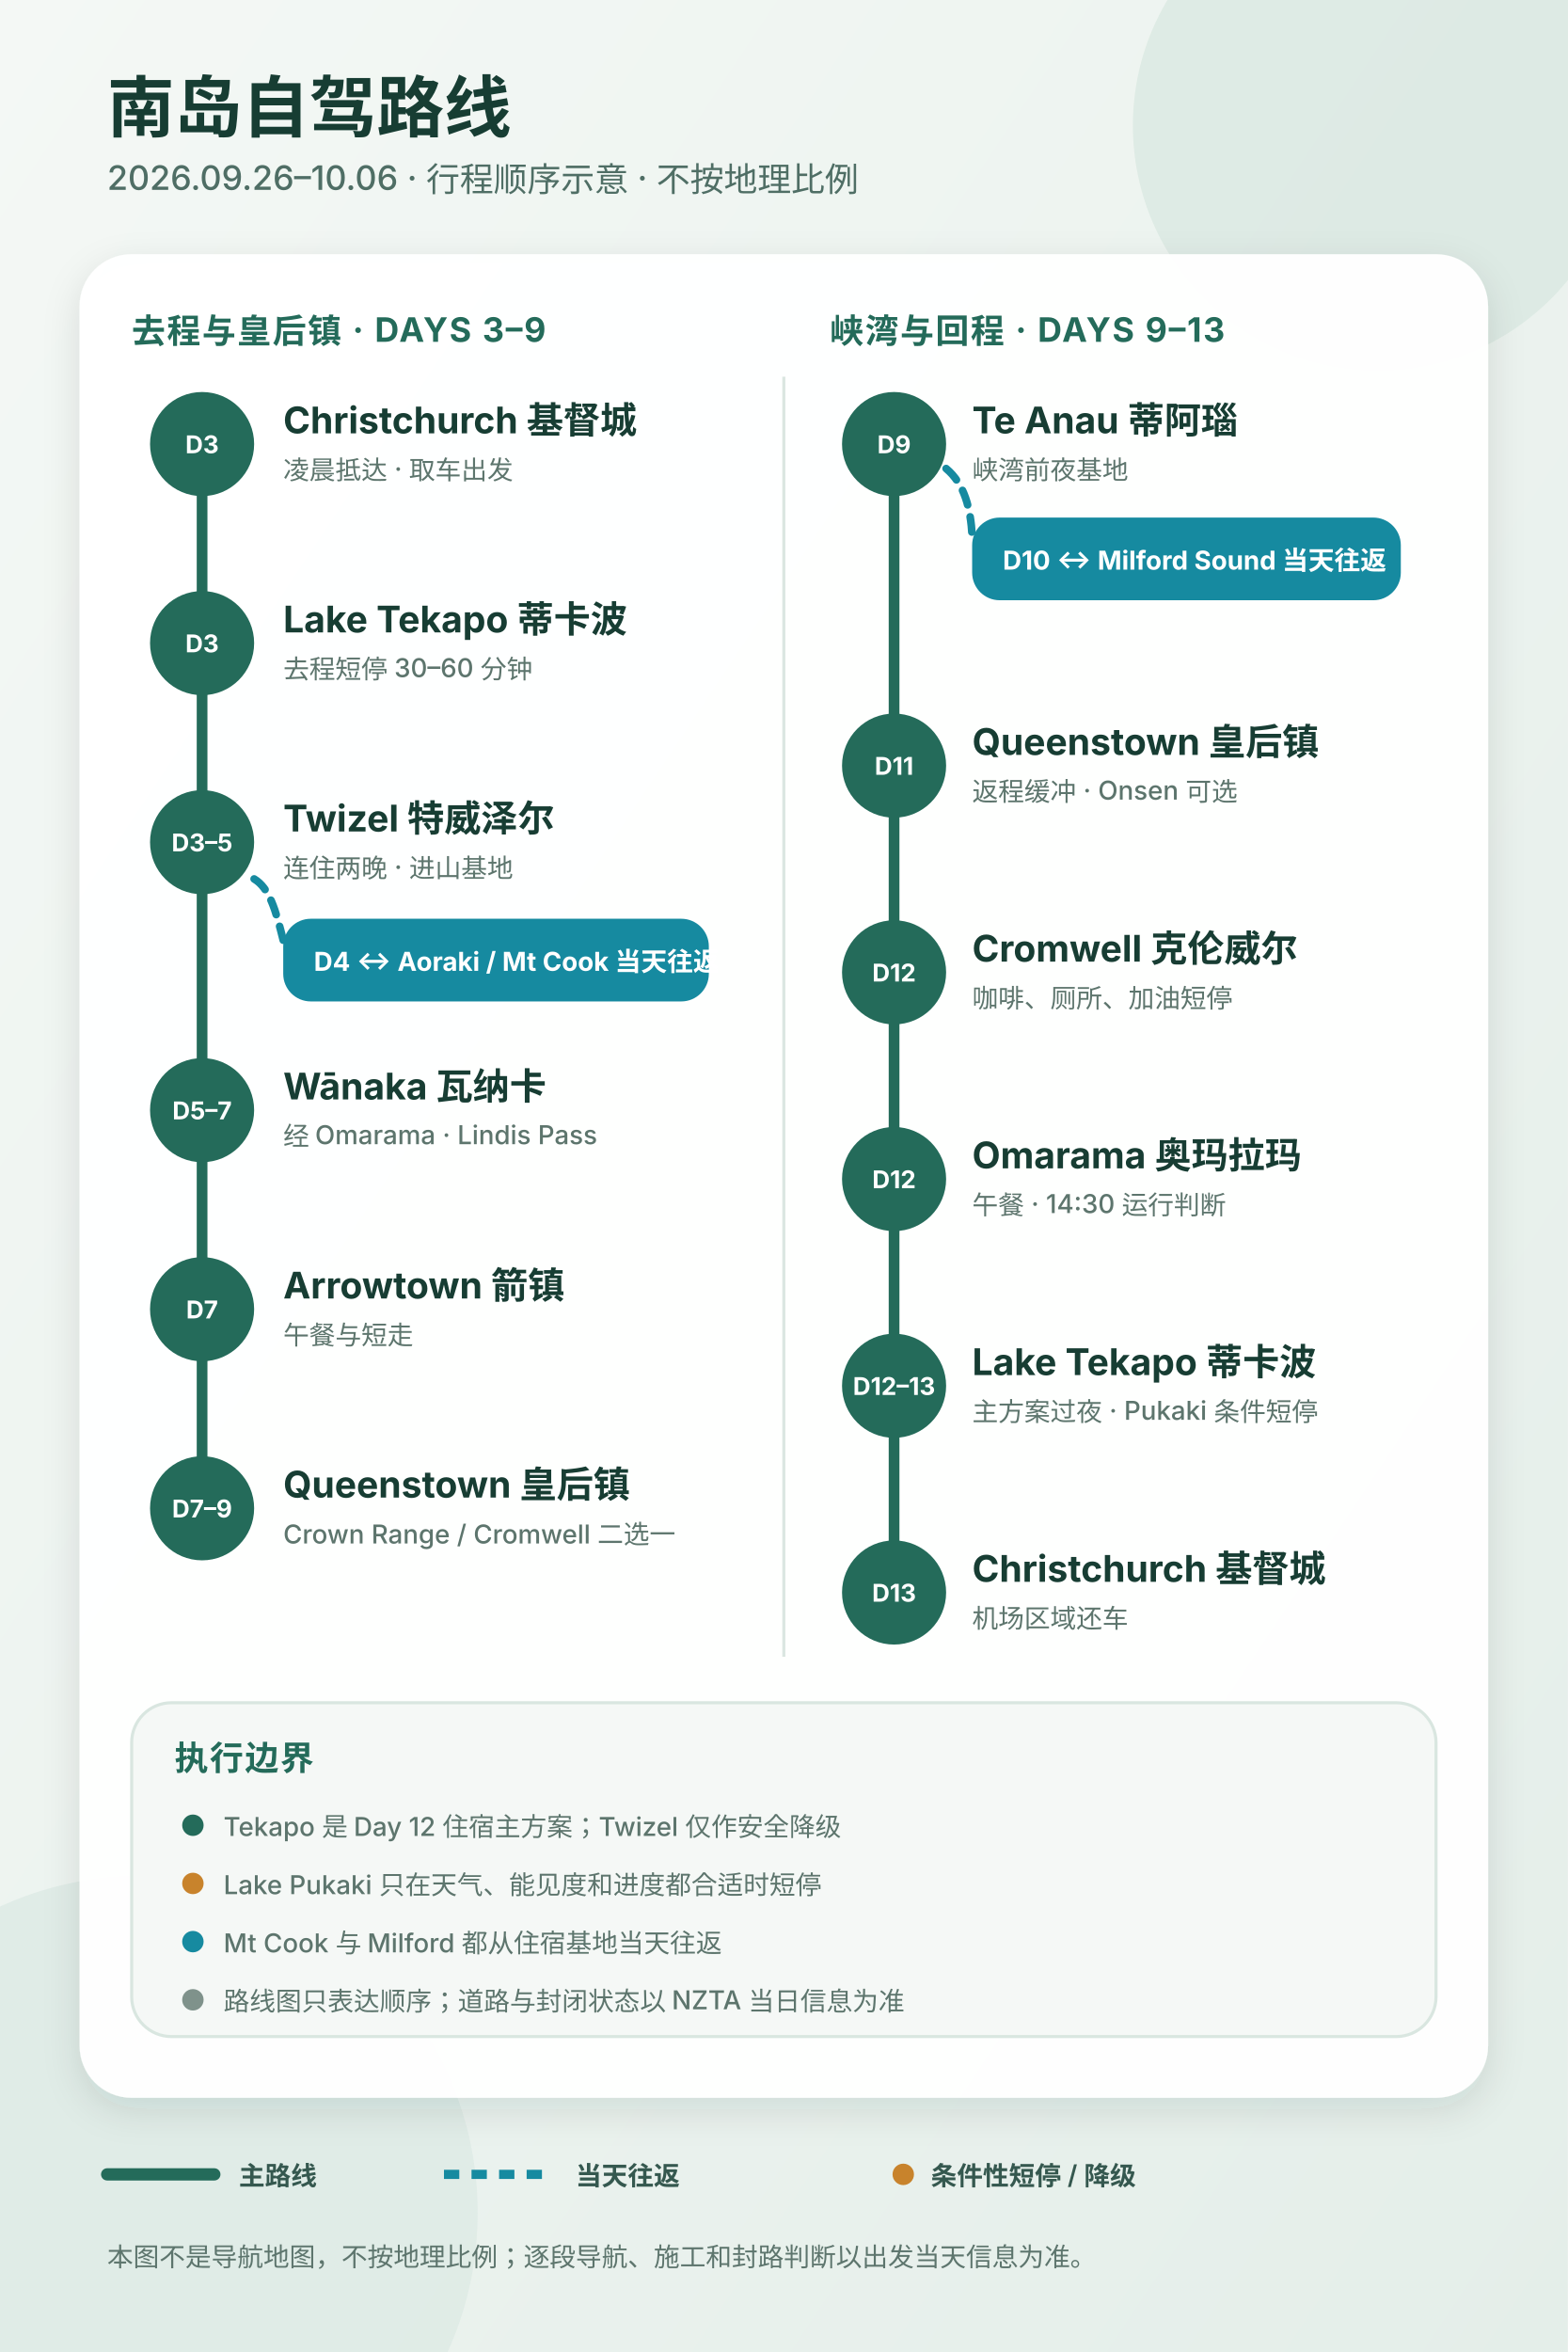
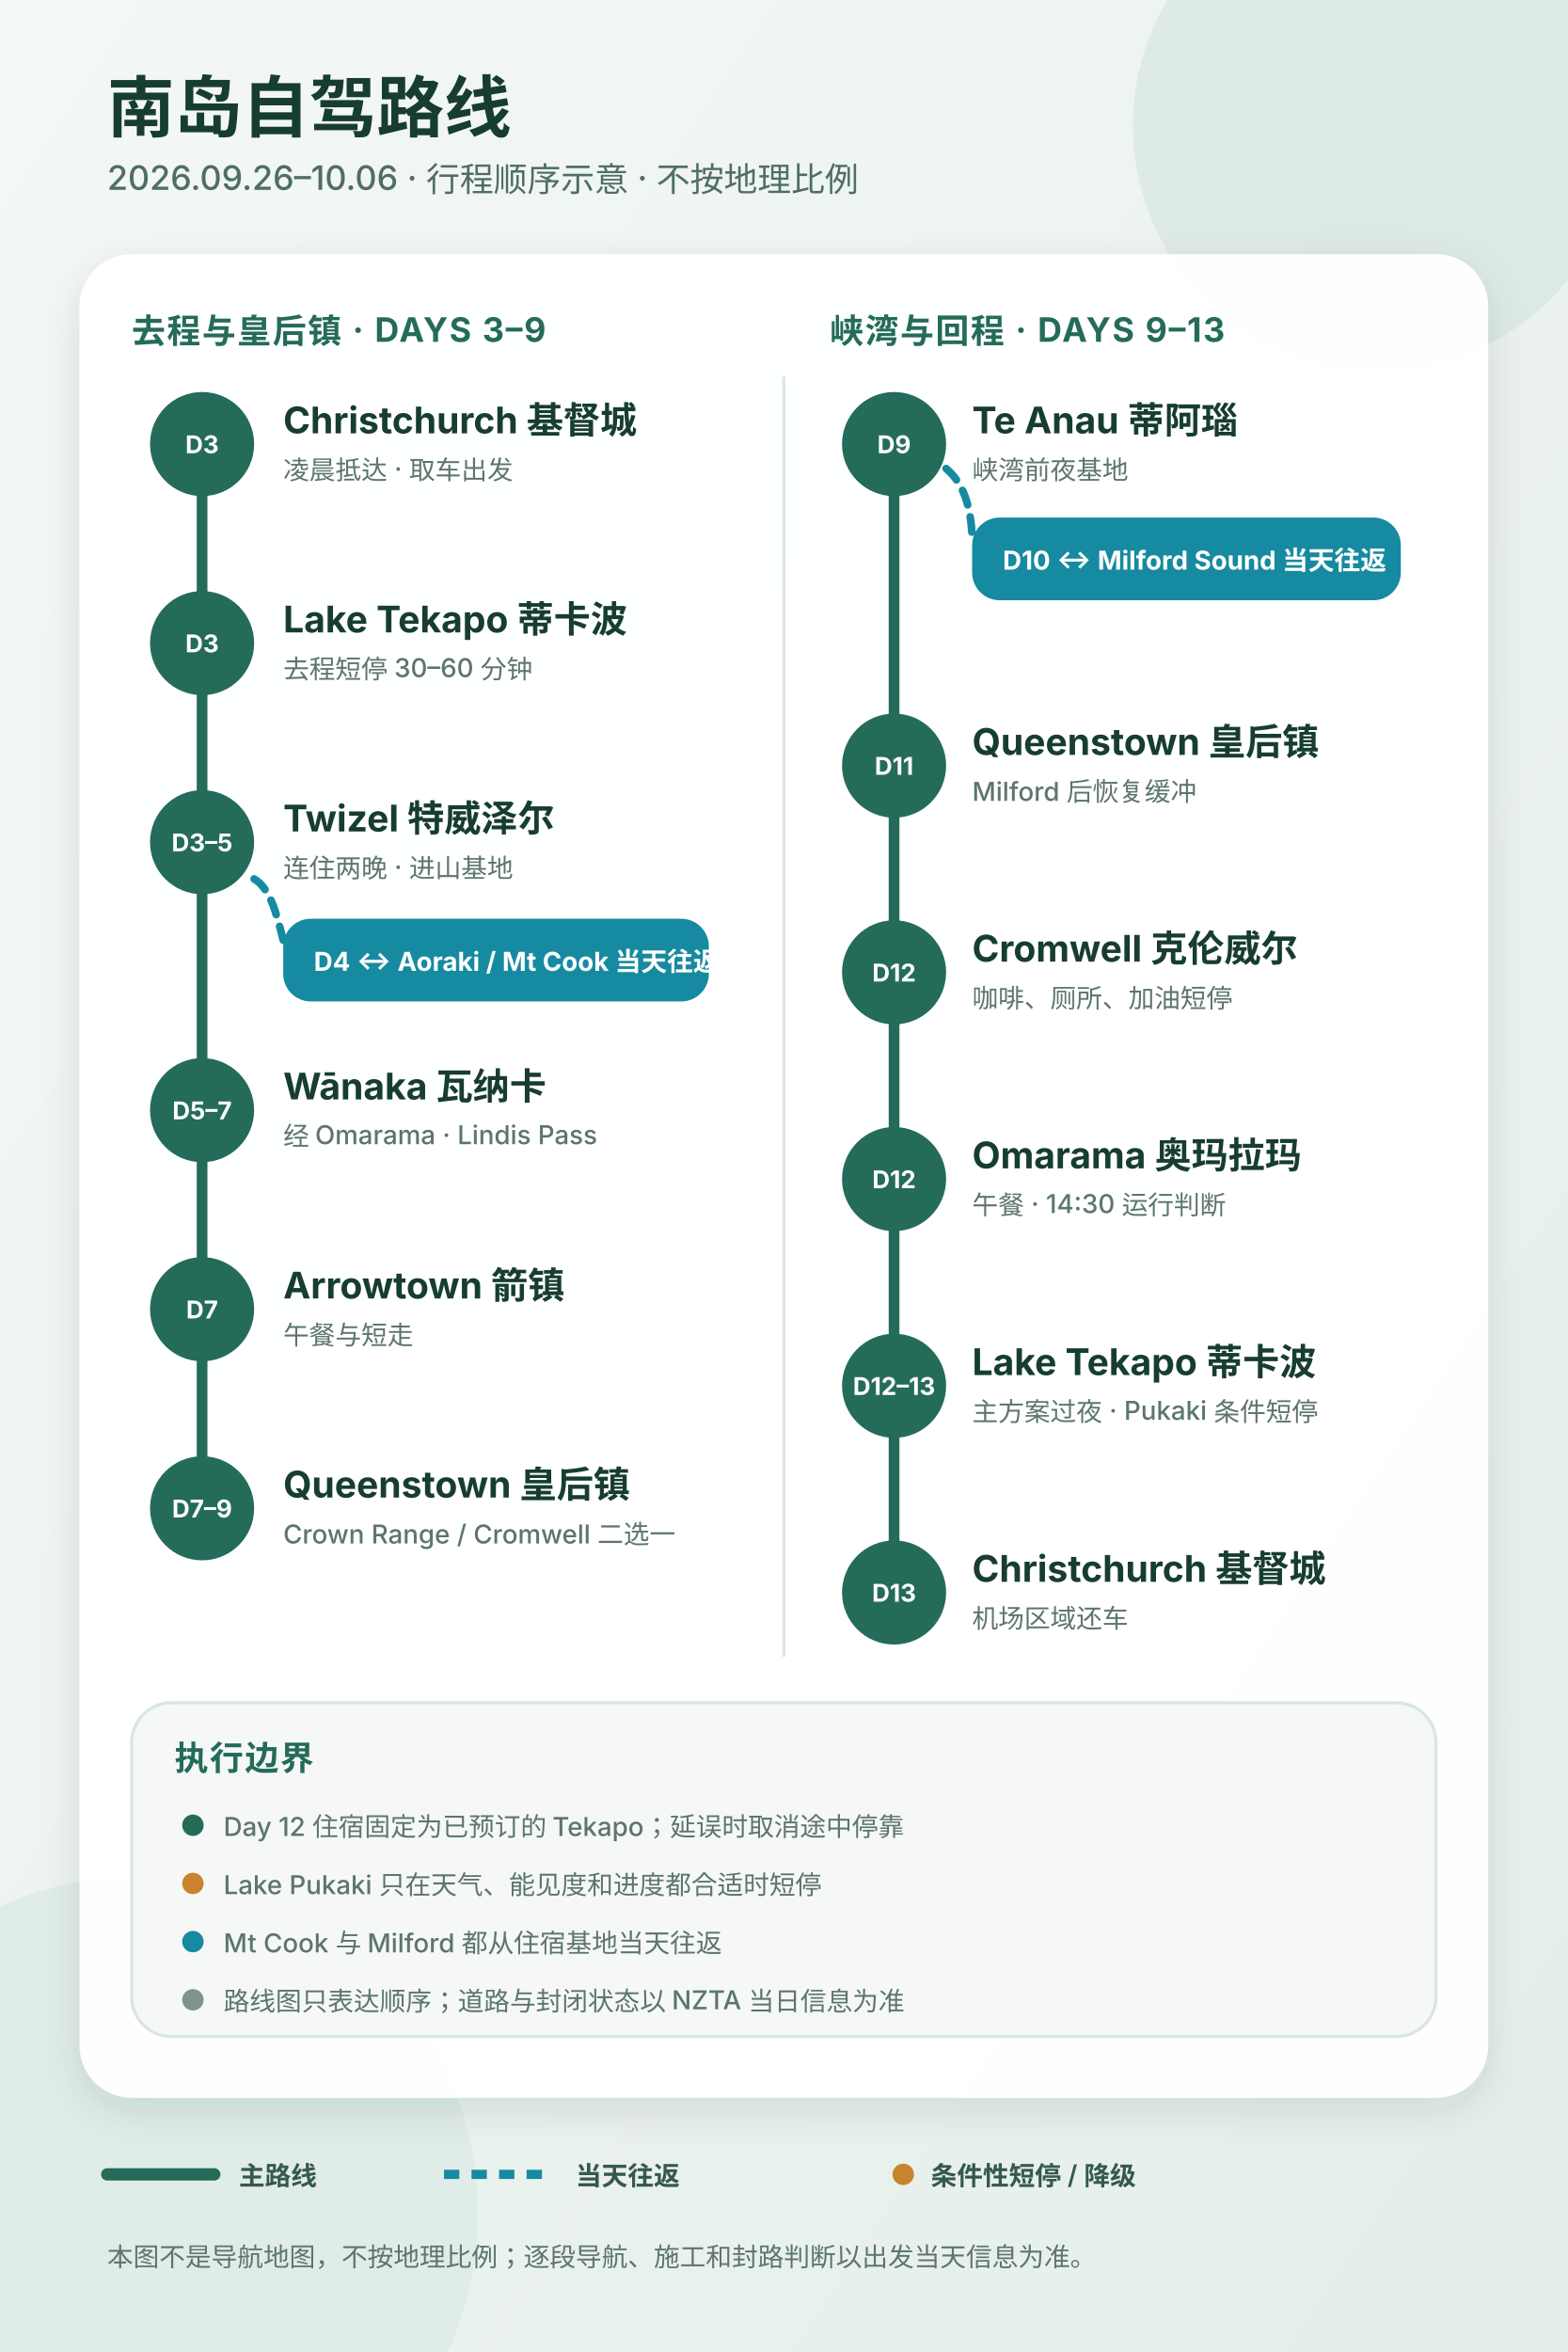
<svg xmlns="http://www.w3.org/2000/svg" width="1024" height="1536" viewBox="0 0 1024 1536" role="img" aria-labelledby="title desc">
  <defs>
    <linearGradient id="bg" x1="0" y1="0" x2="1" y2="1">
      <stop offset="0" stop-color="#f4f8f5" />
      <stop offset="1" stop-color="#e4eee9" />
    </linearGradient>
    <filter id="shadow" x="-20%" y="-20%" width="140%" height="140%">
      <feDropShadow dx="0" dy="8" stdDeviation="12" flood-color="#173d33" flood-opacity=".12" />
    </filter>
    <style>
      .title { font: 700 44px -apple-system, BlinkMacSystemFont, "Segoe UI", sans-serif; fill: #173d33; }
      .subtitle { font: 500 22px -apple-system, BlinkMacSystemFont, "Segoe UI", sans-serif; fill: #4f6e65; }
      .phase { font: 700 22px -apple-system, BlinkMacSystemFont, "Segoe UI", sans-serif; letter-spacing: 1px; fill: #246b5a; }
      .nodeTitle { font: 700 24px -apple-system, BlinkMacSystemFont, "Segoe UI", sans-serif; fill: #173d33; }
      .nodeNote { font: 500 17px -apple-system, BlinkMacSystemFont, "Segoe UI", sans-serif; fill: #5d756d; }
      .day { font: 700 16px -apple-system, BlinkMacSystemFont, "Segoe UI", sans-serif; fill: #fff; }
      .small { font: 500 17px -apple-system, BlinkMacSystemFont, "Segoe UI", sans-serif; fill: #5d756d; }
      .badge { font: 700 17px -apple-system, BlinkMacSystemFont, "Segoe UI", sans-serif; fill: #fff; }
      .legend { font: 600 17px -apple-system, BlinkMacSystemFont, "Segoe UI", sans-serif; fill: #35584f; }
    </style>
  </defs>
  <rect width="1024" height="1536" fill="url(#bg)" />
  <circle cx="900" cy="82" r="160" fill="#d7e7df" opacity=".7" />
  <circle cx="92" cy="1445" r="220" fill="#dce9e4" opacity=".75" />
  <text x="70" y="86" class="title">南岛自驾路线</text>
  <text x="70" y="124" class="subtitle">2026.09.26–10.06 · 行程顺序示意 · 不按地理比例</text>
  <g filter="url(#shadow)">
    <rect x="52" y="166" width="920" height="1204" rx="34" fill="#fff" opacity=".96" />
  </g>
  <text x="86" y="224" class="phase">去程与皇后镇 · DAYS 3–9</text>
  <text x="542" y="224" class="phase">峡湾与回程 · DAYS 9–13</text>
  <line x1="512" y1="246" x2="512" y2="1082" stroke="#dbe6e1" stroke-width="2" />
  <line x1="132" y1="290" x2="132" y2="985" stroke="#246b5a" stroke-width="7" stroke-linecap="round" />
  <line x1="584" y1="290" x2="584" y2="1040" stroke="#246b5a" stroke-width="7" stroke-linecap="round" />
  <g>
    <circle cx="132" cy="290" r="34" fill="#246b5a" />
    <text x="132" y="296" class="day" text-anchor="middle">D3</text>
    <text x="185" y="283" class="nodeTitle">Christchurch 基督城</text>
    <text x="185" y="313" class="nodeNote">凌晨抵达 · 取车出发</text>
  </g>
  <g>
    <circle cx="132" cy="420" r="34" fill="#246b5a" />
    <text x="132" y="426" class="day" text-anchor="middle">D3</text>
    <text x="185" y="413" class="nodeTitle">Lake Tekapo 蒂卡波</text>
    <text x="185" y="443" class="nodeNote">去程短停 30–60 分钟</text>
  </g>
  <g>
    <circle cx="132" cy="550" r="34" fill="#246b5a" />
    <text x="132" y="556" class="day" text-anchor="middle">D3–5</text>
    <text x="185" y="543" class="nodeTitle">Twizel 特威泽尔</text>
    <text x="185" y="573" class="nodeNote">连住两晚 · 进山基地</text>
  </g>
  <path d="M166 574 C176 580 180 594 185 614" fill="none" stroke="#168aa0" stroke-width="5" stroke-linecap="round" stroke-dasharray="10 8" />
  <rect x="185" y="600" width="278" height="54" rx="18" fill="#168aa0" />
  <text x="205" y="634" class="badge">D4 ↔ Aoraki / Mt Cook 当天往返</text>
  <g>
    <circle cx="132" cy="725" r="34" fill="#246b5a" />
    <text x="132" y="731" class="day" text-anchor="middle">D5–7</text>
    <text x="185" y="718" class="nodeTitle">Wānaka 瓦纳卡</text>
    <text x="185" y="748" class="nodeNote">经 Omarama · Lindis Pass</text>
  </g>
  <g>
    <circle cx="132" cy="855" r="34" fill="#246b5a" />
    <text x="132" y="861" class="day" text-anchor="middle">D7</text>
    <text x="185" y="848" class="nodeTitle">Arrowtown 箭镇</text>
    <text x="185" y="878" class="nodeNote">午餐与短走</text>
  </g>
  <g>
    <circle cx="132" cy="985" r="34" fill="#246b5a" />
    <text x="132" y="991" class="day" text-anchor="middle">D7–9</text>
    <text x="185" y="978" class="nodeTitle">Queenstown 皇后镇</text>
    <text x="185" y="1008" class="nodeNote">Crown Range / Cromwell 二选一</text>
  </g>
  <g>
    <circle cx="584" cy="290" r="34" fill="#246b5a" />
    <text x="584" y="296" class="day" text-anchor="middle">D9</text>
    <text x="635" y="283" class="nodeTitle">Te Anau 蒂阿瑙</text>
    <text x="635" y="313" class="nodeNote">峡湾前夜基地</text>
  </g>
  <path d="M618 306 C630 316 634 332 635 350" fill="none" stroke="#168aa0" stroke-width="5" stroke-linecap="round" stroke-dasharray="10 8" />
  <rect x="635" y="338" width="280" height="54" rx="18" fill="#168aa0" />
  <text x="655" y="372" class="badge">D10 ↔ Milford Sound 当天往返</text>
  <g>
    <circle cx="584" cy="500" r="34" fill="#246b5a" />
    <text x="584" y="506" class="day" text-anchor="middle">D11</text>
    <text x="635" y="493" class="nodeTitle">Queenstown 皇后镇</text>
-     <text x="635" y="523" class="nodeNote">返程缓冲 · Onsen 可选</text>
+     <text x="635" y="523" class="nodeNote">Milford 后恢复缓冲</text>
  </g>
  <g>
    <circle cx="584" cy="635" r="34" fill="#246b5a" />
    <text x="584" y="641" class="day" text-anchor="middle">D12</text>
    <text x="635" y="628" class="nodeTitle">Cromwell 克伦威尔</text>
    <text x="635" y="658" class="nodeNote">咖啡、厕所、加油短停</text>
  </g>
  <g>
    <circle cx="584" cy="770" r="34" fill="#246b5a" />
    <text x="584" y="776" class="day" text-anchor="middle">D12</text>
    <text x="635" y="763" class="nodeTitle">Omarama 奥玛拉玛</text>
    <text x="635" y="793" class="nodeNote">午餐 · 14:30 运行判断</text>
  </g>
  <g>
    <circle cx="584" cy="905" r="34" fill="#246b5a" />
    <text x="584" y="911" class="day" text-anchor="middle">D12–13</text>
    <text x="635" y="898" class="nodeTitle">Lake Tekapo 蒂卡波</text>
    <text x="635" y="928" class="nodeNote">主方案过夜 · Pukaki 条件短停</text>
  </g>
  <g>
    <circle cx="584" cy="1040" r="34" fill="#246b5a" />
    <text x="584" y="1046" class="day" text-anchor="middle">D13</text>
    <text x="635" y="1033" class="nodeTitle">Christchurch 基督城</text>
    <text x="635" y="1063" class="nodeNote">机场区域还车</text>
  </g>
  <g transform="translate(86 1112)">
    <rect width="852" height="218" rx="26" fill="#f5f8f6" stroke="#d9e6e0" stroke-width="2" />
    <text x="28" y="44" class="phase">执行边界</text>
    <circle cx="40" cy="80" r="7" fill="#246b5a" />
-     <text x="60" y="87" class="small">Tekapo 是 Day 12 住宿主方案；Twizel 仅作安全降级</text>
+     <text x="60" y="87" class="small">Day 12 住宿固定为已预订的 Tekapo；延误时取消途中停靠</text>
    <circle cx="40" cy="118" r="7" fill="#c8832c" />
    <text x="60" y="125" class="small">Lake Pukaki 只在天气、能见度和进度都合适时短停</text>
    <circle cx="40" cy="156" r="7" fill="#168aa0" />
    <text x="60" y="163" class="small">Mt Cook 与 Milford 都从住宿基地当天往返</text>
    <circle cx="40" cy="194" r="7" fill="#7f928b" />
    <text x="60" y="201" class="small">路线图只表达顺序；道路与封闭状态以 NZTA 当日信息为准</text>
  </g>
  <g transform="translate(70 1420)">
    <line x1="0" y1="0" x2="70" y2="0" stroke="#246b5a" stroke-width="8" stroke-linecap="round" />
    <text x="86" y="7" class="legend">主路线</text>
    <line x1="220" y1="0" x2="290" y2="0" stroke="#168aa0" stroke-width="6" stroke-dasharray="10 8" />
    <text x="306" y="7" class="legend">当天往返</text>
    <circle cx="520" cy="0" r="7" fill="#c8832c" />
    <text x="538" y="7" class="legend">条件性短停 / 降级</text>
  </g>
  <text x="70" y="1480" class="small">本图不是导航地图，不按地理比例；逐段导航、施工和封路判断以出发当天信息为准。</text>
</svg>
